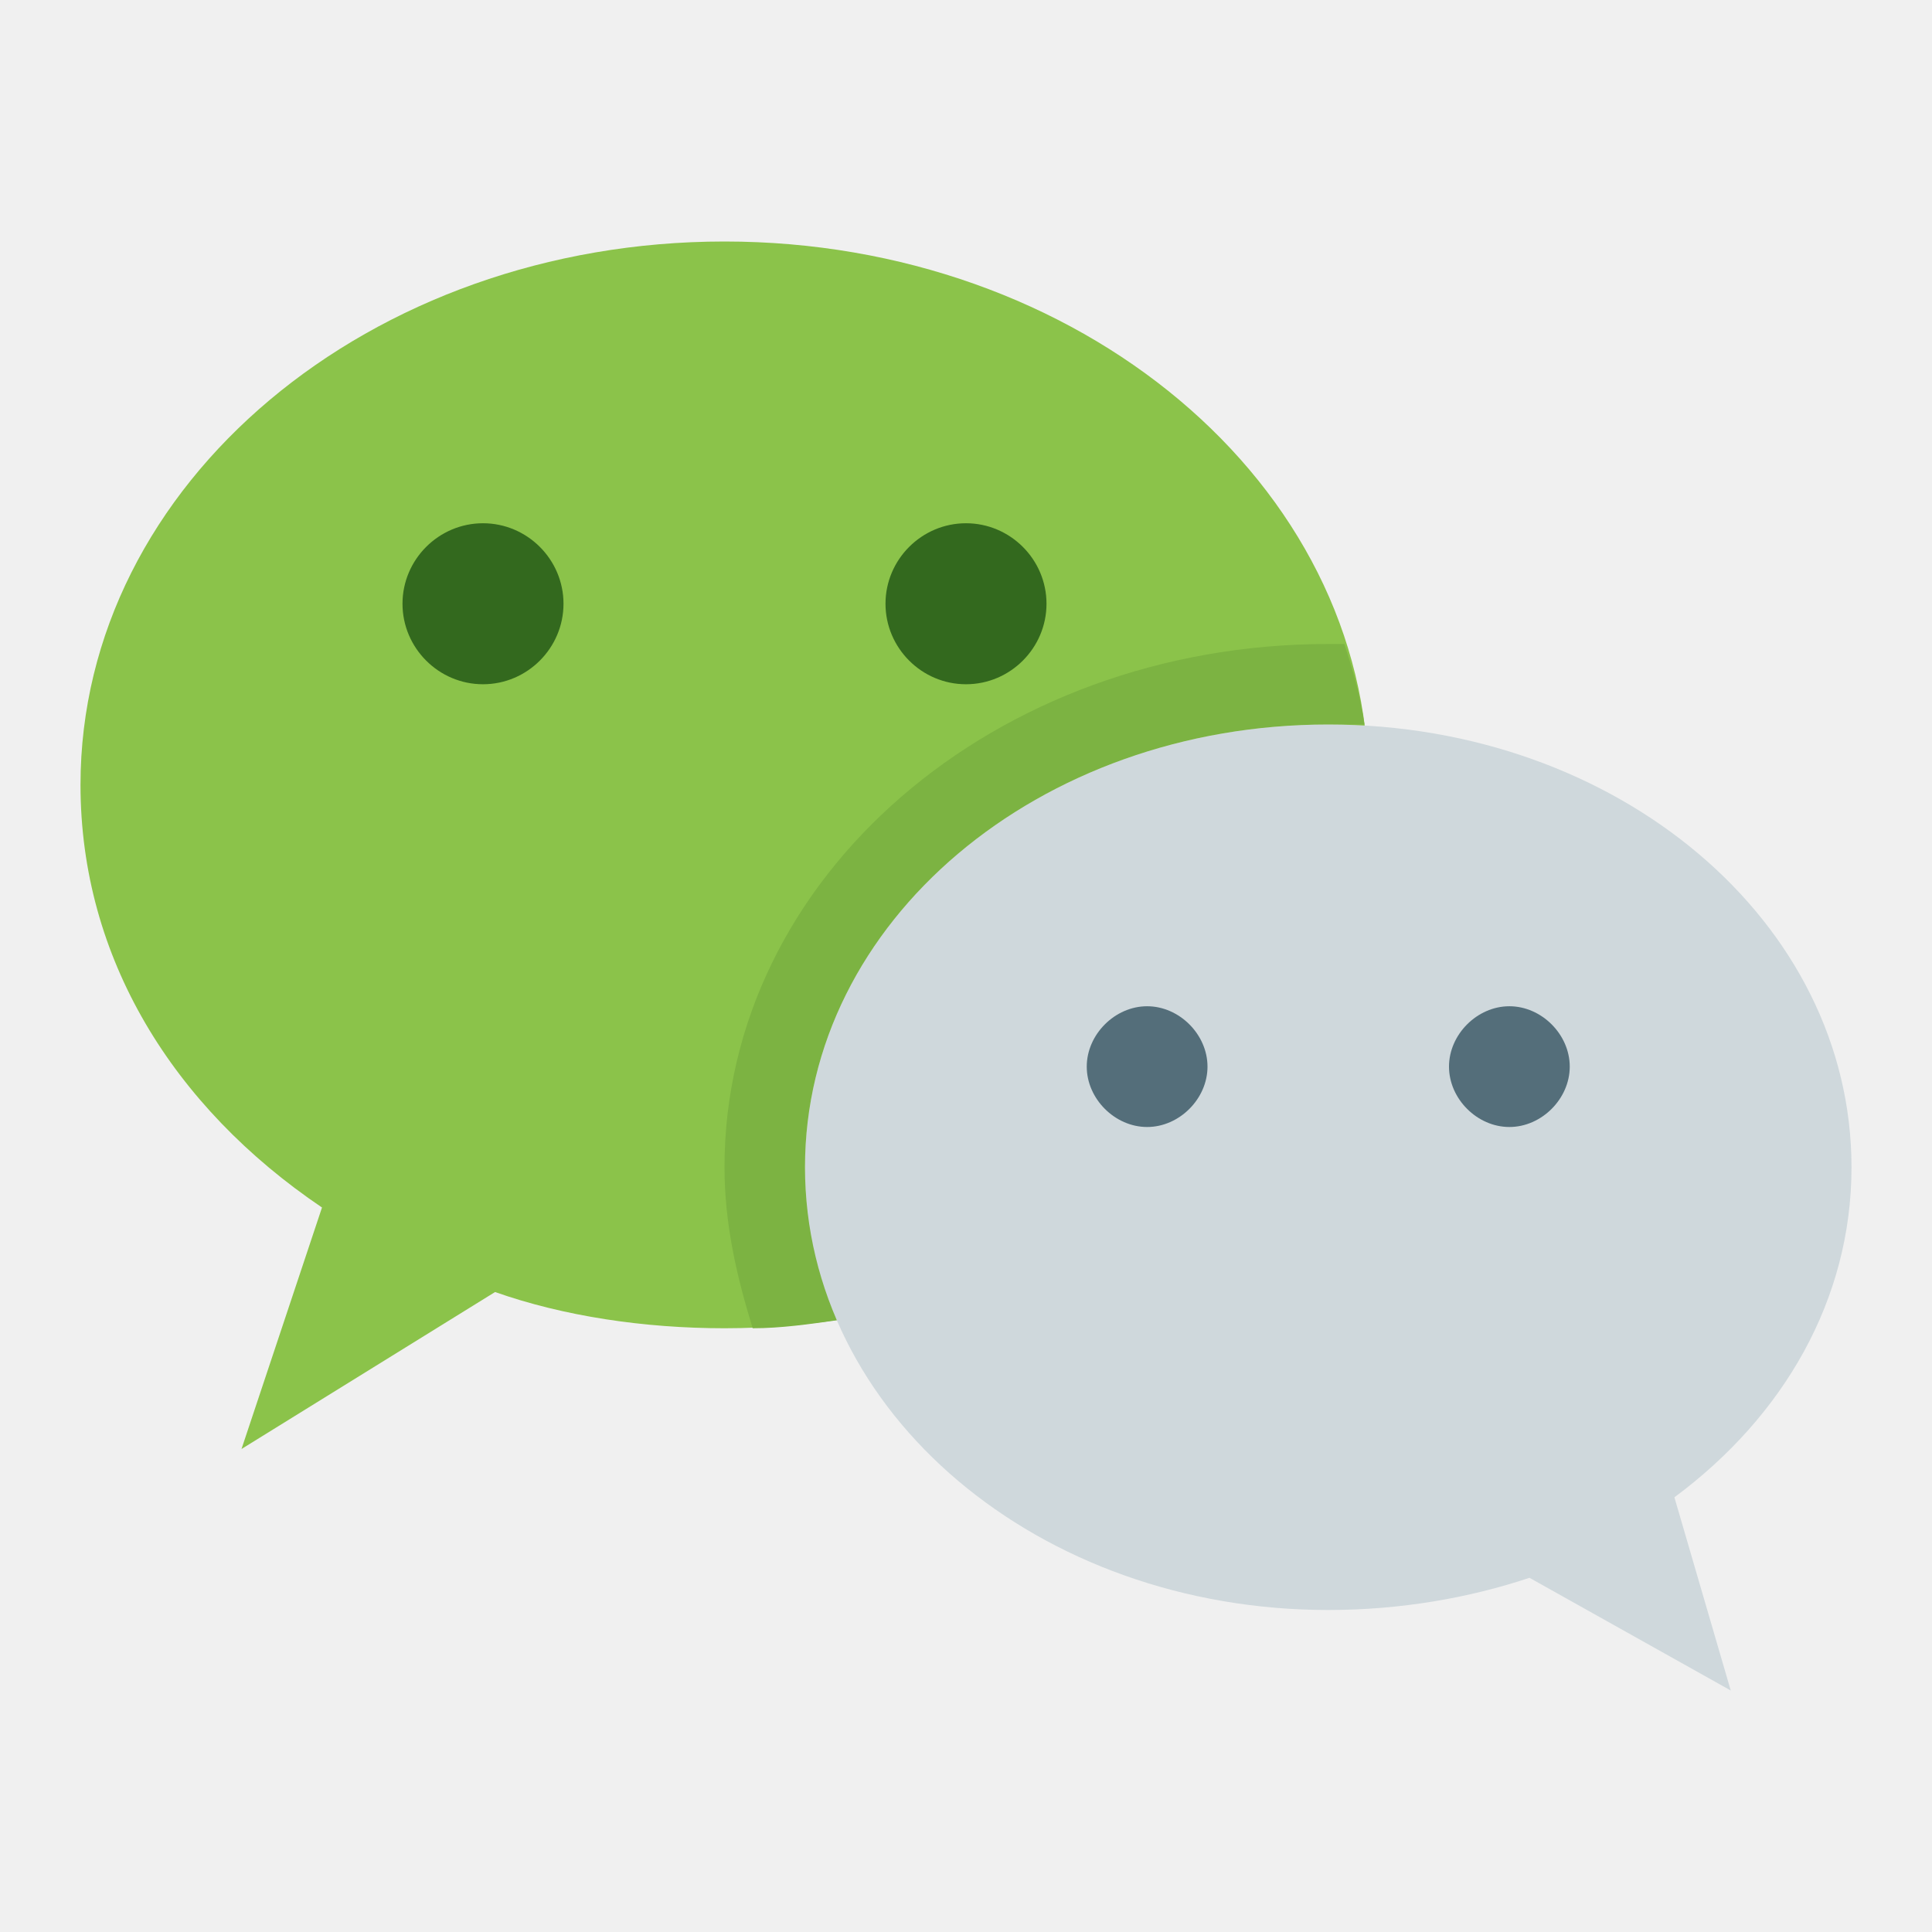
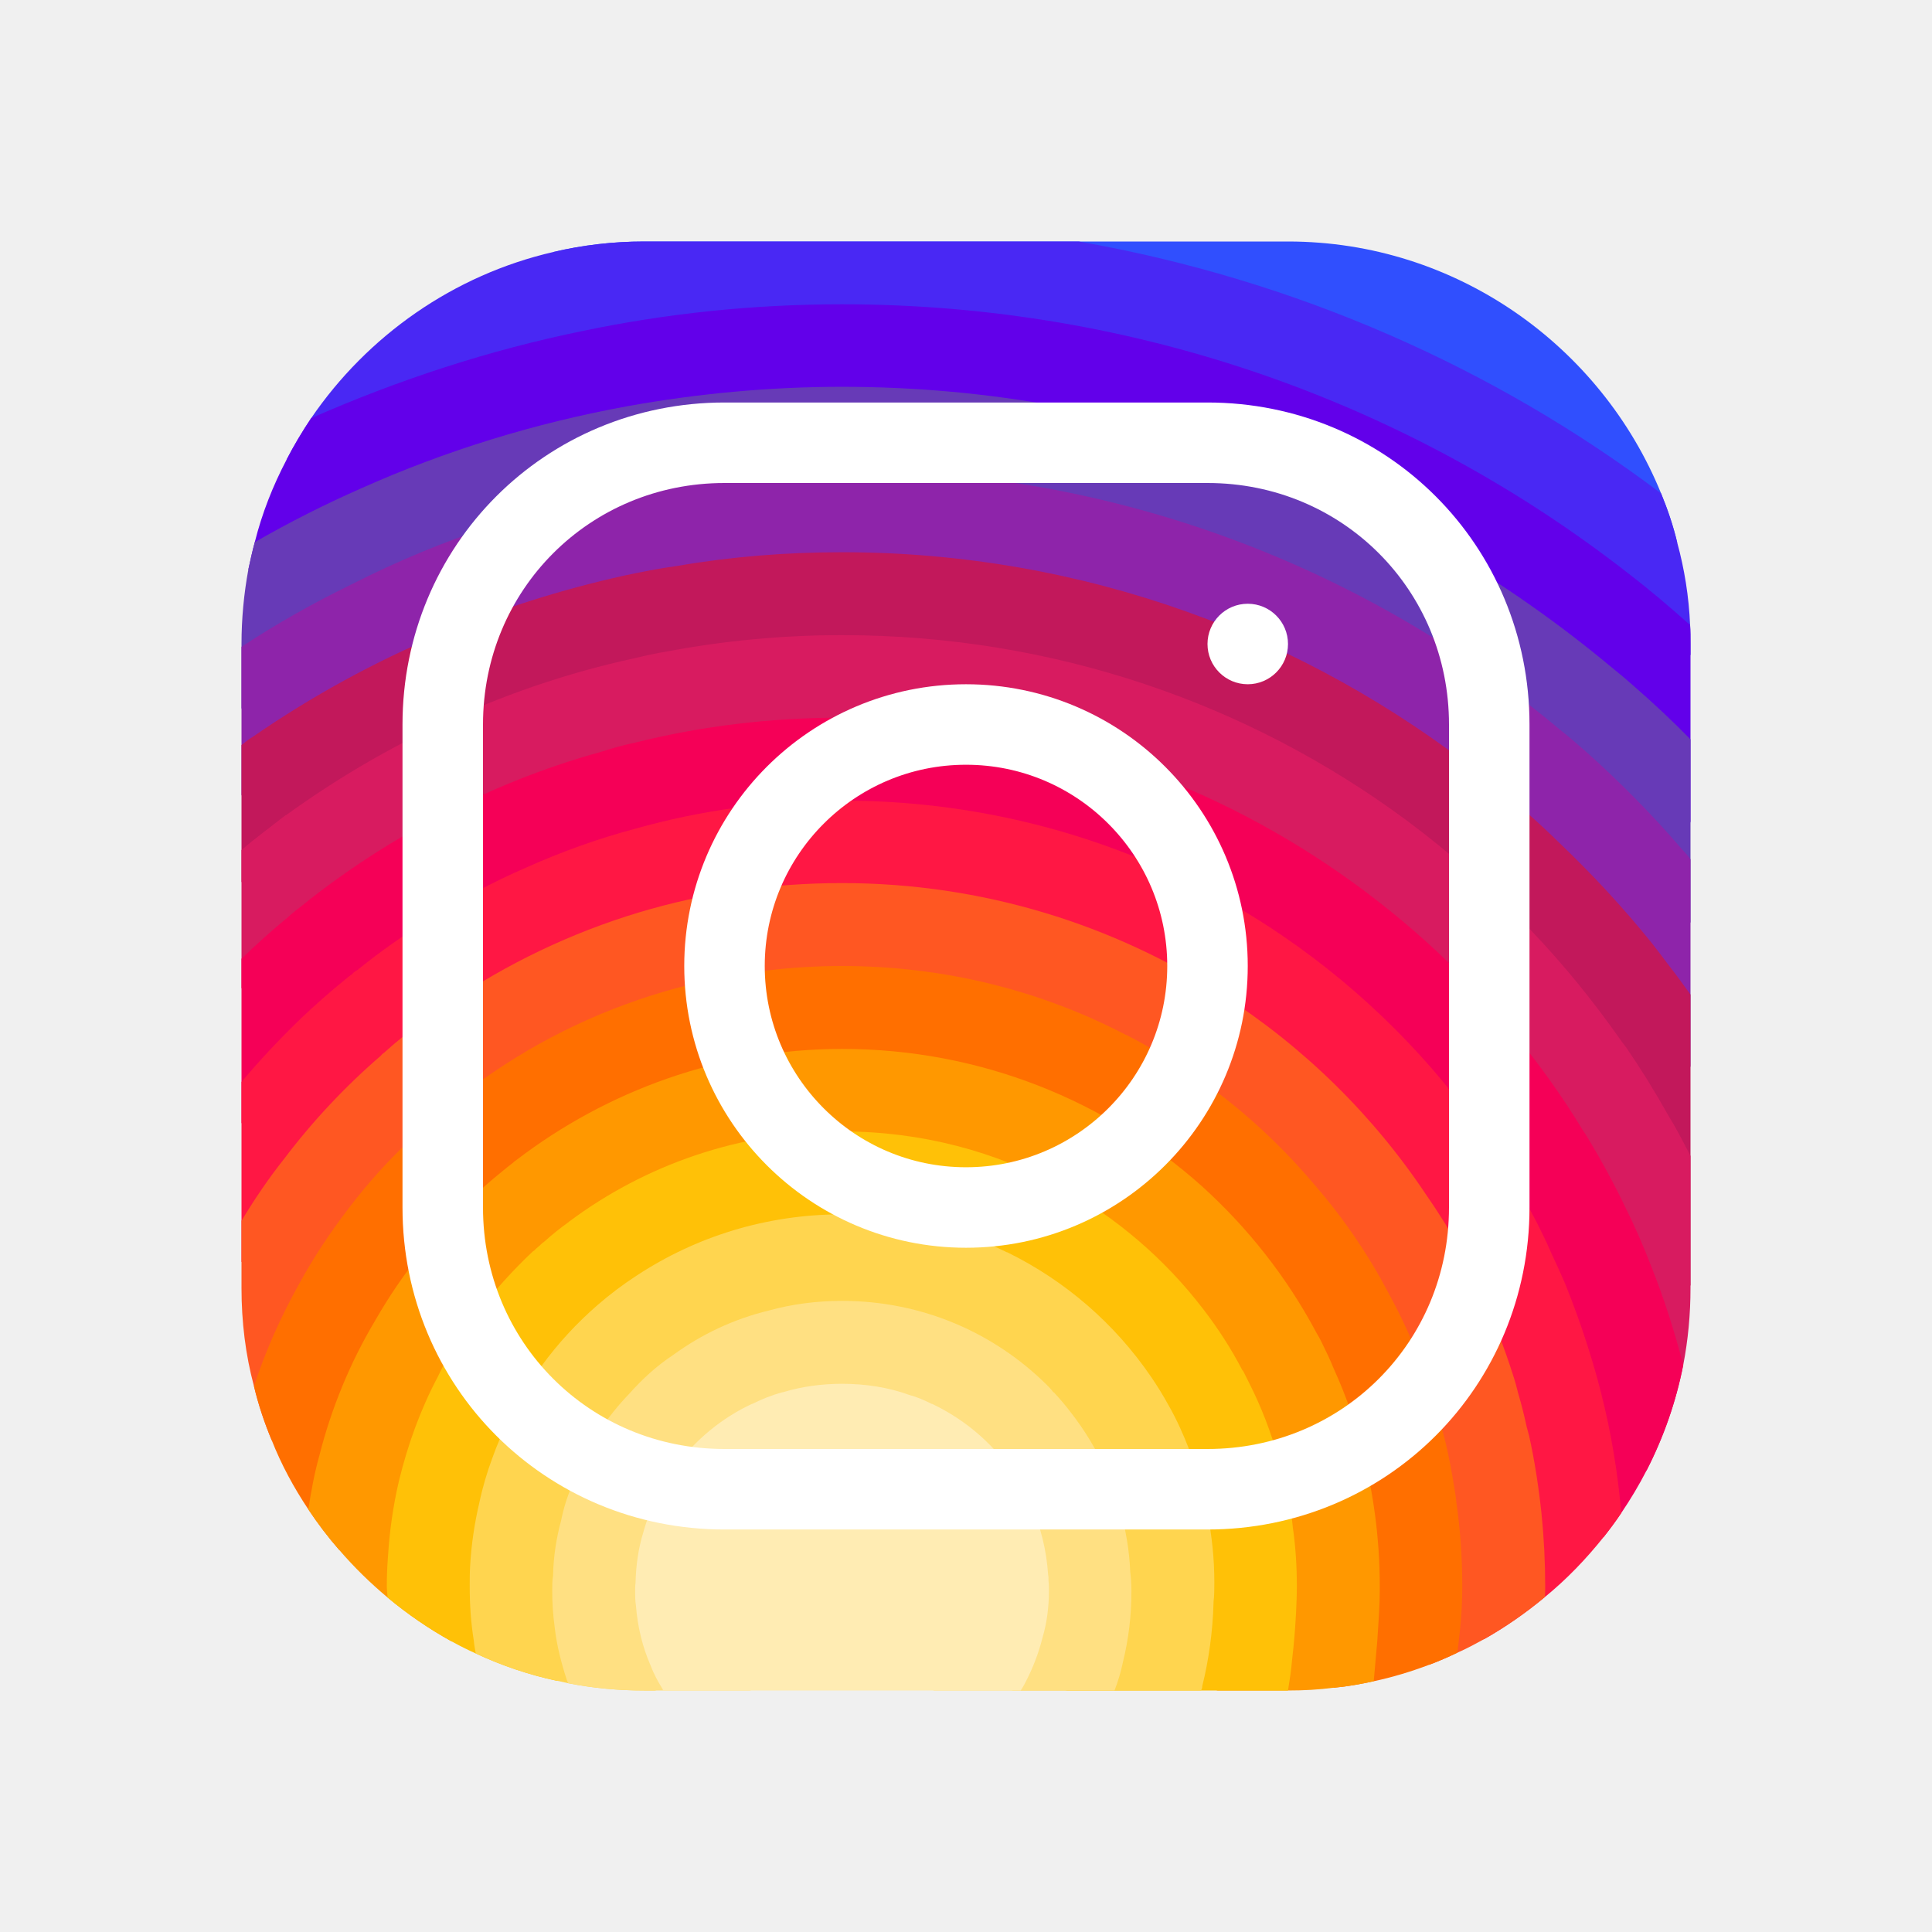
<svg xmlns="http://www.w3.org/2000/svg" viewBox="0 0 48 48" width="24px" height="24px">
-   <path fill="#8BC34A" d="M18,6C9.2,6,2,12,2,19.5c0,4.3,2.3,8,6,10.5l-2,6l6.3-3.9C14,32.7,16,33,18,33c8.8,0,16-6,16-13.5C34,12,26.8,6,18,6z" />
-   <path fill="#7CB342" d="M20,29c0-6.1,5.8-11,13-11c0.3,0,0.6,0,0.9,0c-0.1-0.7-0.3-1.4-0.5-2c-0.1,0-0.3,0-0.4,0c-8.3,0-15,5.8-15,13c0,1.4,0.3,2.7,0.7,4c0.7,0,1.4-0.1,2.1-0.2C20.3,31.6,20,30.3,20,29z" />
-   <path fill="#CFD8DC" d="M46,29c0-6.1-5.8-11-13-11c-7.2,0-13,4.9-13,11s5.8,11,13,11c1.8,0,3.5-0.3,5-0.8l5,2.8l-1.4-4.8C44.3,35.2,46,32.3,46,29z" />
-   <path fill="#33691E" d="M14,15c0,1.1-0.9,2-2,2s-2-0.9-2-2s0.9-2,2-2S14,13.9,14,15z M24,13c-1.1,0-2,0.9-2,2s0.9,2,2,2s2-0.9,2-2S25.1,13,24,13z" />
-   <path fill="#546E7A" d="M30,26.5c0,0.8-0.7,1.5-1.5,1.5S27,27.3,27,26.5s0.7-1.5,1.5-1.5S30,25.7,30,26.5z M37.5,25c-0.8,0-1.5,0.7-1.5,1.5s0.7,1.5,1.5,1.5s1.5-0.7,1.5-1.5S38.3,25,37.5,25z" />
+   <path fill="#304ffe" d="M41.67,13.48c-0.4,0.26-0.97,0.5-1.21,0.77c-0.09,0.09-0.14,0.19-0.12,0.29v1.03l-0.3,1.01l-0.3,1l-0.33,1.1 l-0.68,2.25l-0.66,2.22l-0.5,1.67c0,0.26-0.01,0.52-0.03,0.77c-0.07,0.96-0.27,1.88-0.59,2.74c-0.19,0.53-0.42,1.04-0.7,1.52 c-0.1,0.19-0.22,0.38-0.34,0.56c-0.4,0.63-0.88,1.21-1.41,1.72c-0.41,0.41-0.86,0.79-1.35,1.11c0,0,0,0-0.01,0 c-0.08,0.07-0.17,0.13-0.27,0.18c-0.31,0.21-0.64,0.39-0.98,0.55c-0.23,0.12-0.46,0.22-0.7,0.31c-0.05,0.03-0.11,0.05-0.16,0.07 c-0.57,0.27-1.23,0.45-1.89,0.54c-0.04,0.01-0.07,0.01-0.11,0.02c-0.4,0.07-0.79,0.13-1.19,0.16c-0.18,0.02-0.37,0.03-0.55,0.03 l-0.71-0.04l-3.42-0.18c0-0.01-0.01,0-0.01,0l-1.72-0.09c-0.13,0-0.27,0-0.4-0.01c-0.54-0.02-1.06-0.08-1.58-0.19 c-0.01,0-0.01,0-0.01,0c-0.95-0.18-1.86-0.5-2.71-0.93c-0.47-0.24-0.93-0.51-1.36-0.82c-0.18-0.13-0.35-0.27-0.52-0.42 c-0.48-0.4-0.91-0.83-1.31-1.27c-0.06-0.06-0.11-0.12-0.16-0.18c-0.06-0.06-0.12-0.13-0.17-0.19c-0.38-0.48-0.7-0.97-0.96-1.49 c-0.24-0.46-0.43-0.95-0.58-1.49c-0.06-0.19-0.11-0.37-0.15-0.57c-0.01-0.01-0.02-0.03-0.02-0.05c-0.1-0.41-0.19-0.84-0.24-1.27 c-0.06-0.33-0.09-0.66-0.09-1c-0.02-0.13-0.02-0.27-0.02-0.4l1.91-2.95l1.87-2.88l0.85-1.31l0.77-1.18l0.26-0.41v-1.03 c0.02-0.23,0.03-0.47,0.02-0.69c-0.01-0.7-0.15-1.38-0.38-2.03c-0.22-0.69-0.53-1.34-0.85-1.94c-0.38-0.69-0.78-1.31-1.11-1.87 C14,7.4,13.66,6.73,13.75,6.26C14.47,6.09,15.23,6,16,6h16c4.18,0,7.78,2.6,9.27,6.26C41.43,12.65,41.57,13.06,41.67,13.48z" />
+   <path fill="#4928f4" d="M42,16v0.27l-1.38,0.8l-0.88,0.51l-0.97,0.56l-1.94,1.13l-1.9,1.1l-1.94,1.12l-0.77,0.45 c0,0.48-0.12,0.92-0.34,1.32c-0.31,0.58-0.83,1.06-1.49,1.47c-0.67,0.41-1.49,0.74-2.41,0.98c0,0,0-0.01-0.01,0 c-3.56,0.92-8.42,0.5-10.78-1.26c-0.66-0.49-1.12-1.09-1.32-1.78c-0.06-0.23-0.09-0.48-0.09-0.73v-7.19 c0.01-0.15-0.09-0.3-0.27-0.45c-0.54-0.43-1.81-0.84-3.23-1.25c-1.11-0.31-2.3-0.62-3.3-0.92c-0.79-0.24-1.46-0.48-1.86-0.71 c0.18-0.35,0.39-0.7,0.61-1.03c1.4-2.05,3.54-3.56,6.02-4.13C14.47,6.09,15.23,6,16,6h10.8c5.37,0.94,10.32,3.13,14.47,6.26 c0.16,0.39,0.3,0.8,0.4,1.22c0.18,0.66,0.29,1.34,0.32,2.05C42,15.68,42,15.84,42,16z" />
+   <path fill="#6200ea" d="M42,16v4.41l-0.22,0.68l-0.75,2.33l-0.78,2.4l-0.41,1.28l-0.38,1.19l-0.37,1.13l-0.36,1.12l-0.19,0.59 l-0.25,0.78c0,0.76-0.02,1.43-0.07,2c-0.01,0.06-0.02,0.12-0.02,0.18c-0.06,0.53-0.14,0.98-0.27,1.36 c-0.01,0.06-0.03,0.12-0.05,0.17c-0.26,0.72-0.65,1.18-1.23,1.48c-0.14,0.08-0.3,0.14-0.47,0.2c-0.53,0.18-1.2,0.27-2.02,0.32 c-0.6,0.04-1.29,0.05-2.07,0.05H31.4l-1.19-0.05L30,37.61l-2.17-0.09l-2.2-0.09l-7.25-0.3l-1.88-0.08h-0.26 c-0.78-0.01-1.45-0.06-2.03-0.14c-0.84-0.13-1.49-0.35-1.98-0.68c-0.7-0.45-1.11-1.11-1.35-2.03c-0.06-0.22-0.11-0.45-0.14-0.7 c-0.1-0.58-0.15-1.25-0.18-2c0-0.15,0-0.3-0.01-0.46c-0.01-0.01,0-0.01,0-0.01v-0.58c-0.01-0.29-0.01-0.59-0.01-0.9l0.05-1.61 l0.03-1.15l0.04-1.34v-0.19l0.07-2.46l0.07-2.46l0.07-2.31l0.06-2.27l0.02-0.6c0-0.31-1.05-0.49-2.22-0.64 c-0.93-0.12-1.95-0.23-2.56-0.37c0.05-0.23,0.1-0.46,0.16-0.68c0.18-0.72,0.45-1.4,0.79-2.05c0.18-0.35,0.39-0.7,0.61-1.03 c2.16-0.95,4.41-1.69,6.76-2.17c2.06-0.43,4.21-0.66,6.43-0.66c7.36,0,14.16,2.49,19.54,6.69c0.52,0.4,1.03,0.83,1.53,1.28 C42,15.68,42,15.84,42,16z" />
+   <path fill="#673ab7" d="M42,18.37v4.54l-0.55,1.06l-1.05,2.05l-0.56,1.08l-0.51,0.99l-0.22,0.43c0,0.31,0,0.61-0.02,0.9 c0,0.43-0.02,0.84-0.05,1.22c-0.04,0.45-0.1,0.86-0.16,1.24c-0.15,0.79-0.36,1.47-0.66,2.03c-0.04,0.07-0.08,0.14-0.12,0.2 c-0.11,0.18-0.24,0.35-0.38,0.51c-0.18,0.22-0.38,0.41-0.61,0.57c-0.34,0.26-0.74,0.47-1.2,0.63c-0.57,0.21-1.23,0.35-2.01,0.43 c-0.51,0.05-1.07,0.08-1.68,0.08l-0.42,0.02l-2.08,0.12h-0.01L27.5,36.6l-2.25,0.13l-3.1,0.18l-3.77,0.22l-0.55,0.03 c-0.51,0-0.99-0.03-1.45-0.09c-0.05-0.01-0.09-0.02-0.14-0.02c-0.68-0.11-1.3-0.29-1.86-0.54c-0.68-0.3-1.27-0.7-1.77-1.18 c-0.44-0.43-0.82-0.92-1.13-1.47c-0.07-0.13-0.14-0.25-0.2-0.39c-0.3-0.59-0.54-1.25-0.72-1.97c-0.03-0.12-0.06-0.25-0.08-0.38 c-0.06-0.23-0.11-0.47-0.14-0.72c-0.11-0.64-0.17-1.32-0.2-2.03v-0.01c-0.01-0.29-0.02-0.57-0.02-0.87l-0.49-1.17l-0.07-0.18 L9.5,25.99L8.75,24.2l-0.12-0.29l-0.72-1.73l-0.8-1.93c0,0,0,0-0.01,0L6.29,18.3L6,17.59V16c0-0.63,0.06-1.25,0.17-1.85 c0.05-0.23,0.1-0.46,0.16-0.68c0.85-0.49,1.74-0.94,2.65-1.34c2.08-0.93,4.31-1.62,6.62-2.04c1.72-0.31,3.51-0.48,5.32-0.48 c7.31,0,13.94,2.65,19.12,6.97c0.2,0.16,0.39,0.32,0.58,0.49C41.09,17.48,41.55,17.91,42,18.37z" />
+   <path fill="#8e24aa" d="M42,21.35v5.14l-0.57,1.19l-1.08,2.25l-0.01,0.03c0,0.43-0.02,0.82-0.05,1.17c-0.1,1.15-0.38,1.88-0.84,2.33 c-0.33,0.34-0.74,0.53-1.25,0.63c-0.03,0.01-0.07,0.01-0.1,0.02c-0.16,0.03-0.33,0.05-0.51,0.05c-0.62,0.06-1.35,0.02-2.19-0.04 c-0.09,0-0.19-0.01-0.29-0.02c-0.61-0.04-1.26-0.08-1.98-0.11c-0.39-0.01-0.8-0.02-1.22-0.02h-0.02l-1.01,0.08h-0.01l-2.27,0.16 l-2.59,0.2l-0.38,0.03l-3.03,0.22l-1.57,0.12l-1.55,0.11c-0.27,0-0.53,0-0.79-0.01c0,0-0.01-0.01-0.01,0 c-1.13-0.02-2.14-0.09-3.04-0.26c-0.83-0.14-1.56-0.36-2.18-0.69c-0.64-0.31-1.17-0.75-1.6-1.31c-0.41-0.55-0.71-1.24-0.9-2.07 c0-0.01,0-0.01,0-0.01c-0.14-0.67-0.22-1.45-0.22-2.33l-0.15-0.27L9.7,26.35l-0.13-0.22L9.5,25.99l-0.93-1.65l-0.46-0.83 l-0.58-1.03l-1-1.79L6,19.75v-3.68c0.88-0.58,1.79-1.09,2.73-1.55c1.14-0.58,2.32-1.07,3.55-1.47c1.34-0.44,2.74-0.79,4.17-1.02 c1.45-0.24,2.94-0.36,4.47-0.36c6.8,0,13.04,2.43,17.85,6.47c0.22,0.17,0.43,0.36,0.64,0.54c0.84,0.75,1.64,1.56,2.37,2.41 C41.86,21.18,41.94,21.26,42,21.35z" />
+   <path fill="#c2185b" d="M42,24.71v7.23c-0.24-0.14-0.57-0.31-0.98-0.49c-0.22-0.11-0.47-0.22-0.73-0.32 c-0.38-0.17-0.79-0.33-1.25-0.49c-0.1-0.04-0.2-0.07-0.31-0.1c-0.18-0.07-0.37-0.13-0.56-0.19c-0.59-0.18-1.24-0.35-1.92-0.5 c-0.26-0.05-0.53-0.1-0.8-0.14c-0.87-0.15-1.8-0.24-2.77-0.25c-0.08-0.01-0.17-0.01-0.25-0.01l-2.57,0.02l-3.5,0.02h-0.01 l-7.49,0.06c-2.38,0-3.84,0.57-4.72,0.8c0,0-0.01,0-0.01,0.01c-0.93,0.24-1.22,0.09-1.3-1.54c-0.02-0.45-0.03-1.03-0.03-1.74 l-0.56-0.43l-0.98-0.74l-0.6-0.46l-0.12-0.09L8.88,24.1l-0.25-0.19l-0.52-0.4l-0.96-0.72L6,21.91v-3.4 c0.1-0.08,0.19-0.15,0.29-0.21c1.45-1,3-1.85,4.64-2.54c1.46-0.62,3-1.11,4.58-1.46c0.43-0.09,0.87-0.18,1.32-0.24 c1.33-0.23,2.7-0.34,4.09-0.34c6.01,0,11.53,2.09,15.91,5.55c0.66,0.52,1.3,1.07,1.9,1.66c0.82,0.78,1.59,1.61,2.3,2.49 c0.14,0.18,0.28,0.36,0.42,0.55C41.64,24.21,41.82,24.46,42,24.71z" />
+   <path fill="#d81b60" d="M42,28.72V32c0,0.65-0.06,1.29-0.18,1.91c-0.18,0.92-0.49,1.8-0.91,2.62c-0.22,0.05-0.47,0.05-0.75,0.01 c-0.63-0.11-1.37-0.44-2.17-0.87c-0.04-0.01-0.08-0.03-0.11-0.05c-0.25-0.13-0.51-0.27-0.77-0.43c-0.53-0.29-1.09-0.61-1.65-0.91 c-0.12-0.06-0.24-0.12-0.35-0.18c-0.64-0.33-1.3-0.63-1.96-0.86c0,0,0,0-0.01,0c-0.14-0.05-0.29-0.1-0.44-0.14 c-0.57-0.16-1.15-0.26-1.71-0.26l-1.1-0.32l-4.87-1.41c0,0,0,0-0.01,0l-2.99-0.87h-0.01l-1.3-0.38c-3.76,0-6.07,1.6-7.19,0.99 c-0.44-0.23-0.7-0.81-0.79-1.95c-0.03-0.32-0.04-0.68-0.04-1.1l-1.17-0.57l-0.05-0.02h-0.01l-0.84-0.42L9.7,26.35l-0.07-0.03 l-0.17-0.09L7.5,25.28L6,24.55v-3.43c0.17-0.15,0.35-0.29,0.53-0.43c0.19-0.15,0.38-0.29,0.57-0.44c0.01,0,0.01,0,0.01,0 c1.18-0.85,2.43-1.6,3.76-2.22c1.55-0.74,3.2-1.31,4.91-1.68c0.25-0.06,0.51-0.12,0.77-0.16c1.42-0.27,2.88-0.41,4.37-0.41 c5.27,0,10.11,1.71,14.01,4.59c1.13,0.84,2.18,1.77,3.14,2.78c0.79,0.83,1.52,1.73,2.18,2.67c0.05,0.07,0.1,0.14,0.15,0.2 c0.37,0.54,0.71,1.09,1.03,1.66C41.64,28.02,41.82,28.37,42,28.72z" />
+   <path fill="#f50057" d="M41.82,33.91c-0.18,0.92-0.49,1.8-0.91,2.62c-0.19,0.37-0.4,0.72-0.63,1.06c-0.14,0.21-0.29,0.41-0.44,0.6 c-0.36-0.14-0.89-0.34-1.54-0.56c0,0,0,0,0-0.01c-0.49-0.17-1.05-0.35-1.65-0.52c-0.17-0.05-0.34-0.1-0.52-0.15 c-0.71-0.19-1.45-0.36-2.17-0.46c-0.6-0.1-1.19-0.16-1.74-0.16l-0.46-0.13h-0.01l-2.42-0.7l-1.49-0.43l-1.66-0.48h-0.01l-0.54-0.15 l-6.53-1.88l-1.88-0.54l-1.4-0.33l-2.28-0.54l-0.28-0.07c0,0,0,0-0.01,0l-2.29-0.53c0-0.01,0-0.01,0-0.01l-0.41-0.09l-0.21-0.05 l-1.67-0.39l-0.19-0.05l-1.42-1.17L6,27.9v-4.08c0.37-0.36,0.75-0.7,1.15-1.03c0.12-0.11,0.25-0.21,0.38-0.31 c0.12-0.1,0.25-0.2,0.38-0.3c0.91-0.69,1.87-1.31,2.89-1.84c1.3-0.7,2.68-1.26,4.13-1.66c0.28-0.09,0.56-0.17,0.85-0.23 c1.64-0.41,3.36-0.62,5.14-0.62c4.47,0,8.63,1.35,12.07,3.66c1.71,1.15,3.25,2.53,4.55,4.1c0.66,0.79,1.26,1.62,1.79,2.5 c0.05,0.07,0.09,0.13,0.13,0.2c0.32,0.53,0.62,1.08,0.89,1.64c0.25,0.5,0.47,1,0.67,1.52C41.34,32.25,41.6,33.07,41.82,33.91z" />
+   <path fill="#ff1744" d="M40.28,37.59c-0.14,0.21-0.29,0.41-0.44,0.6c-0.44,0.55-0.92,1.05-1.46,1.49c-0.47,0.39-0.97,0.74-1.5,1.04 c-0.2-0.05-0.4-0.11-0.61-0.19c-0.66-0.23-1.35-0.61-1.99-1.01c-0.96-0.61-1.79-1.27-2.16-1.57c-0.14-0.12-0.21-0.18-0.21-0.18 l-1.7-0.15L30,37.6l-2.2-0.19l-2.28-0.2l-3.37-0.3l-5.34-0.47l-0.02-0.01l-1.88-0.91l-1.9-0.92l-1.53-0.74l-0.33-0.16l-0.41-0.2 l-1.42-0.69L7.43,31.9l-0.59-0.29L6,31.35v-4.47c0.47-0.56,0.97-1.09,1.5-1.6c0.34-0.32,0.7-0.64,1.07-0.94 c0.06-0.05,0.12-0.1,0.18-0.14c0.04-0.05,0.09-0.08,0.13-0.1c0.59-0.48,1.21-0.91,1.85-1.3c0.74-0.47,1.52-0.89,2.33-1.24 c0.87-0.39,1.78-0.72,2.72-0.97c1.63-0.46,3.36-0.7,5.14-0.7c4.08,0,7.85,1.24,10.96,3.37c1.99,1.36,3.71,3.08,5.07,5.07 c0.45,0.64,0.85,1.32,1.22,2.02c0.13,0.26,0.26,0.52,0.37,0.78c0.12,0.25,0.23,0.5,0.34,0.75c0.21,0.52,0.4,1.04,0.57,1.58 c0.32,1,0.56,2.02,0.71,3.08C40.21,36.89,40.25,37.24,40.28,37.59z" />
+   <path fill="#ff5722" d="M38.39,39.42c0,0.08,0,0.17-0.01,0.26c-0.47,0.39-0.97,0.74-1.5,1.04c-0.22,0.12-0.44,0.24-0.67,0.34 c-0.23,0.11-0.46,0.21-0.7,0.3c-0.34-0.18-0.8-0.4-1.29-0.61c-0.69-0.31-1.44-0.59-2.02-0.68c-0.14-0.03-0.27-0.04-0.39-0.04 l-1.64-0.21h-0.02l-2.04-0.27l-2.06-0.27l-0.96-0.12l-7.56-0.98c-0.49,0-1.01-0.03-1.55-0.1c-0.66-0.06-1.35-0.16-2.04-0.3 c-0.68-0.12-1.37-0.28-2.03-0.45c-0.69-0.16-1.37-0.35-2-0.53c-0.73-0.22-1.41-0.43-1.98-0.62c-0.47-0.15-0.87-0.29-1.18-0.4 c-0.18-0.43-0.33-0.88-0.44-1.34C6.1,33.66,6,32.84,6,32v-1.67c0.32-0.53,0.67-1.05,1.06-1.54c0.71-0.94,1.52-1.8,2.4-2.56 c0.03-0.04,0.07-0.07,0.1-0.09l0.01-0.01c0.31-0.28,0.63-0.53,0.97-0.77c0.04-0.04,0.08-0.07,0.12-0.1 c0.16-0.12,0.33-0.24,0.51-0.35c1.43-0.97,3.01-1.73,4.7-2.24c1.6-0.48,3.29-0.73,5.05-0.73c3.49,0,6.75,1.03,9.47,2.79 c2.01,1.29,3.74,2.99,5.06,4.98c0.16,0.23,0.31,0.46,0.46,0.7c0.69,1.17,1.26,2.43,1.68,3.75c0.05,0.15,0.09,0.3,0.13,0.46 c0.08,0.27,0.15,0.55,0.21,0.83c0.02,0.07,0.04,0.14,0.06,0.22c0.14,0.63,0.24,1.29,0.31,1.95c0,0.01,0,0.01,0,0.01 C38.36,38.22,38.39,38.82,38.39,39.42z" />
+   <path fill="#ff6f00" d="M36.33,39.42c0,0.35-0.02,0.73-0.06,1.11c-0.02,0.18-0.04,0.36-0.06,0.53c-0.23,0.11-0.46,0.21-0.7,0.3 c-0.45,0.17-0.91,0.31-1.38,0.41c-0.32,0.07-0.65,0.13-0.98,0.16h-0.01c-0.31-0.19-0.67-0.42-1.04-0.68 c-0.67-0.47-1.37-1-1.93-1.43c-0.01-0.01-0.01-0.01-0.02-0.02c-0.59-0.45-1.01-0.79-1.01-0.79l-1.06,0.04l-2.04,0.07l-0.95,0.04 l-3.82,0.14l-3.23,0.12c-0.21,0.01-0.46,0.01-0.77,0h-0.01c-0.42-0.01-0.92-0.04-1.47-0.09c-0.64-0.05-1.34-0.11-2.05-0.18 c-0.69-0.08-1.39-0.16-2.06-0.24c-0.74-0.08-1.44-0.17-2.04-0.25c-0.47-0.06-0.88-0.11-1.21-0.15c-0.28-0.32-0.53-0.65-0.77-1.01 c-0.36-0.54-0.67-1.11-0.91-1.72c-0.18-0.43-0.33-0.88-0.44-1.34c0.29-0.89,0.67-1.73,1.12-2.54c0.36-0.66,0.78-1.29,1.24-1.89 c0.45-0.59,0.94-1.14,1.47-1.64v-0.01c0.15-0.15,0.3-0.29,0.45-0.42c0.28-0.26,0.57-0.5,0.87-0.73h0.01 c0.01-0.02,0.02-0.02,0.03-0.03c0.24-0.19,0.49-0.36,0.74-0.53c1.48-1.01,3.15-1.76,4.95-2.2c1.19-0.29,2.44-0.45,3.73-0.45 c2.54,0,4.94,0.61,7.05,1.71h0.01c1.81,0.93,3.41,2.21,4.7,3.75c0.71,0.82,1.32,1.72,1.82,2.67c0.35,0.64,0.65,1.31,0.9,1.99 c0.02,0.06,0.04,0.11,0.06,0.16c0.17,0.5,0.32,1.02,0.45,1.54c0.09,0.37,0.16,0.75,0.22,1.13c0.02,0.12,0.04,0.23,0.05,0.35 C36.28,37.99,36.33,38.7,36.33,39.42z" />
+   <path fill="#ff9800" d="M34.28,39.42v0.1c0,0.34-0.03,0.77-0.06,1.23c-0.03,0.34-0.06,0.69-0.09,1.02c-0.32,0.07-0.65,0.13-0.98,0.16 h-0.01C32.76,41.98,32.39,42,32,42h-1.75l-0.38-0.11l-1.97-0.6l-2-0.6l-4.63-1.39l-2-0.6c0,0-0.83,0.33-2,0.72h-0.01 c-0.45,0.15-0.94,0.31-1.46,0.47c-0.65,0.19-1.34,0.38-2.02,0.53c-0.7,0.16-1.39,0.28-2.01,0.33c-0.19,0.02-0.38,0.03-0.55,0.03 c-0.56-0.31-1.1-0.68-1.59-1.09c-0.43-0.36-0.83-0.75-1.2-1.18c-0.28-0.32-0.53-0.65-0.77-1.01c0.07-0.45,0.15-0.89,0.27-1.32 c0.3-1.19,0.77-2.33,1.39-3.37c0.34-0.59,0.72-1.16,1.16-1.69c0.01-0.03,0.04-0.06,0.07-0.08c-0.01-0.01,0-0.01,0-0.01 c0.13-0.17,0.27-0.33,0.41-0.48c0-0.01,0-0.01,0-0.01c0.41-0.44,0.83-0.86,1.29-1.25c0.16-0.13,0.31-0.26,0.48-0.39 c0.03-0.03,0.06-0.05,0.1-0.08c2.25-1.72,5.06-2.76,8.09-2.76c3.44,0,6.57,1.29,8.94,3.41c1.14,1.03,2.11,2.26,2.84,3.63 c0.06,0.1,0.12,0.21,0.17,0.32c0.09,0.18,0.18,0.37,0.26,0.57c0.33,0.72,0.59,1.48,0.77,2.26c0.02,0.08,0.04,0.16,0.06,0.24 c0.08,0.37,0.15,0.75,0.2,1.13C34.24,38.21,34.28,38.81,34.28,39.42z" />
+   <path fill="#ffc107" d="M32.22,39.42c0,0.2-0.01,0.42-0.02,0.65c-0.02,0.37-0.05,0.77-0.1,1.18c-0.02,0.25-0.06,0.5-0.1,0.75h-5.48 l-1.06-0.17l-4.14-0.66l-0.59-0.09l-1.35-0.22c-0.59,0-1.87,0.26-3.22,0.51c-0.71,0.13-1.43,0.27-2.08,0.36 c-0.08,0.01-0.16,0.02-0.23,0.03h-0.01c-0.7-0.15-1.38-0.38-2.02-0.68c-0.2-0.09-0.4-0.19-0.6-0.3c-0.56-0.31-1.1-0.68-1.59-1.09 c-0.01-0.12-0.02-0.22-0.02-0.27c0-0.26,0.01-0.51,0.03-0.76c0.04-0.64,0.13-1.26,0.27-1.86c0.22-0.91,0.54-1.79,0.97-2.6 c0.08-0.17,0.17-0.34,0.27-0.5c0.04-0.08,0.09-0.15,0.13-0.23c0.18-0.29,0.38-0.57,0.58-0.85c0.42-0.55,0.89-1.07,1.39-1.54 c0.01,0,0.01,0,0.01,0c0.04-0.04,0.08-0.08,0.12-0.11c0.05-0.04,0.09-0.09,0.14-0.12c0.2-0.18,0.4-0.34,0.61-0.49 c0-0.01,0.01-0.01,0.01-0.01c1.89-1.41,4.23-2.24,6.78-2.24c1.98,0,3.82,0.5,5.43,1.38h0.01c1.38,0.76,2.58,1.79,3.53,3.03 c0.37,0.48,0.7,0.99,0.98,1.53h0.01c0.05,0.1,0.1,0.2,0.15,0.3c0.3,0.59,0.54,1.21,0.72,1.85h0.01c0.01,0.05,0.03,0.1,0.04,0.15 c0.12,0.43,0.22,0.87,0.29,1.32c0.01,0.09,0.02,0.19,0.03,0.28C32.19,38.43,32.22,38.92,32.22,39.42z" />
+   <path fill="#ffd54f" d="M30.17,39.31c0,0.16,0,0.33-0.02,0.49v0.01c0,0.01,0,0.01,0,0.01c-0.02,0.72-0.12,1.43-0.28,2.07 c0,0.04-0.01,0.07-0.03,0.11h-4.67l-3.85-0.83l-0.51-0.11l-0.08,0.02l-4.27,0.88L16.27,42H16c-0.64,0-1.27-0.06-1.88-0.18 c-0.09-0.02-0.18-0.04-0.27-0.06h-0.01c-0.7-0.15-1.38-0.38-2.02-0.68c-0.02-0.11-0.04-0.22-0.05-0.33 c-0.07-0.43-0.1-0.88-0.1-1.33c0-0.17,0-0.34,0.01-0.51c0.03-0.54,0.11-1.07,0.23-1.58c0.08-0.38,0.19-0.75,0.32-1.1 c0.11-0.31,0.24-0.61,0.38-0.9c0.12-0.25,0.26-0.49,0.4-0.73c0.14-0.23,0.29-0.45,0.45-0.67c0.4-0.55,0.87-1.06,1.39-1.51 c0.3-0.26,0.63-0.51,0.97-0.73c1.46-0.96,3.21-1.52,5.1-1.52c0.37,0,0.73,0.02,1.08,0.07h0.02c1.07,0.12,2.07,0.42,2.99,0.87 c0.01,0,0.01,0,0.01,0c1.45,0.71,2.68,1.78,3.58,3.1c0.15,0.22,0.3,0.46,0.43,0.7c0.11,0.19,0.21,0.39,0.3,0.59 c0.14,0.31,0.27,0.64,0.38,0.97h0.01c0.11,0.37,0.21,0.74,0.28,1.13v0.01C30.11,38.16,30.17,38.73,30.17,39.31z" />
+   <path fill="#ffe082" d="M28.11,39.52v0.03c0,0.59-0.07,1.17-0.21,1.74c-0.05,0.24-0.12,0.48-0.21,0.71h-4.48l-2.29-0.63L18.63,42H16 c-0.64,0-1.27-0.06-1.88-0.18c-0.02-0.03-0.03-0.06-0.04-0.09c-0.14-0.43-0.25-0.86-0.3-1.31c-0.04-0.29-0.06-0.59-0.06-0.9 c0-0.12,0-0.25,0.02-0.37c0.01-0.47,0.08-0.93,0.2-1.37c0.06-0.3,0.15-0.59,0.27-0.87c0.04-0.14,0.1-0.27,0.17-0.4 c0.15-0.34,0.33-0.67,0.53-0.99c0.22-0.32,0.46-0.62,0.73-0.9c0.32-0.36,0.68-0.69,1.09-0.96c0.7-0.51,1.5-0.89,2.37-1.1 c0.58-0.16,1.19-0.24,1.82-0.24c2,0,3.79,0.8,5.09,2.09c0.05,0.05,0.11,0.11,0.16,0.18h0.01c0.14,0.15,0.27,0.3,0.4,0.47 c0.37,0.47,0.68,0.98,0.92,1.54c0.12,0.26,0.22,0.53,0.3,0.81c0.01,0.04,0.02,0.07,0.03,0.11c0.14,0.49,0.23,1,0.25,1.53 C28.1,39.2,28.11,39.36,28.11,39.52z" />
+   <path fill="#ffecb3" d="M26.06,39.52c0,0.41-0.05,0.8-0.16,1.17c-0.1,0.4-0.25,0.78-0.44,1.14c-0.03,0.06-0.1,0.17-0.1,0.17h-8.88 c-0.01-0.01-0.02-0.03-0.02-0.04c-0.12-0.19-0.22-0.38-0.3-0.59c-0.2-0.46-0.32-0.96-0.36-1.48c-0.02-0.12-0.02-0.25-0.02-0.37 c0-0.06,0-0.13,0.01-0.19c0.01-0.44,0.07-0.86,0.19-1.25c0.1-0.36,0.23-0.69,0.4-1.01c0,0,0.01-0.01,0.01-0.02 c0.12-0.21,0.25-0.42,0.4-0.62c0.49-0.66,1.14-1.2,1.89-1.55c0.01,0,0.01,0,0.01,0c0.24-0.12,0.49-0.22,0.75-0.29c0,0,0,0,0.01,0 c0.46-0.14,0.96-0.21,1.47-0.21c0.59,0,1.16,0.09,1.68,0.28c0.19,0.05,0.37,0.13,0.55,0.22c0,0,0,0,0.01,0 c0.86,0.41,1.59,1.05,2.09,1.85c0.1,0.15,0.19,0.31,0.27,0.48c0.04,0.07,0.08,0.15,0.11,0.22c0.23,0.52,0.37,1.09,0.41,1.69 c0.01,0.05,0.01,0.1,0.01,0.16C26.06,39.36,26.06,39.44,26.06,39.52z" />
+   <g>
+     <path fill="none" stroke="#fff" stroke-linecap="round" stroke-linejoin="round" stroke-miterlimit="10" stroke-width="2" d="M30,11H18c-3.9,0-7,3.1-7,7v12c0,3.9,3.1,7,7,7h12c3.9,0,7-3.1,7-7V18C37,14.1,33.9,11,30,11z" />
+     <circle cx="31" cy="16" r="1" fill="#fff" />
+   </g>
+   <g>
+     <circle cx="24" cy="24" r="6" fill="none" stroke="#fff" stroke-linecap="round" stroke-linejoin="round" stroke-miterlimit="10" stroke-width="2" />
+   </g>
</svg>
